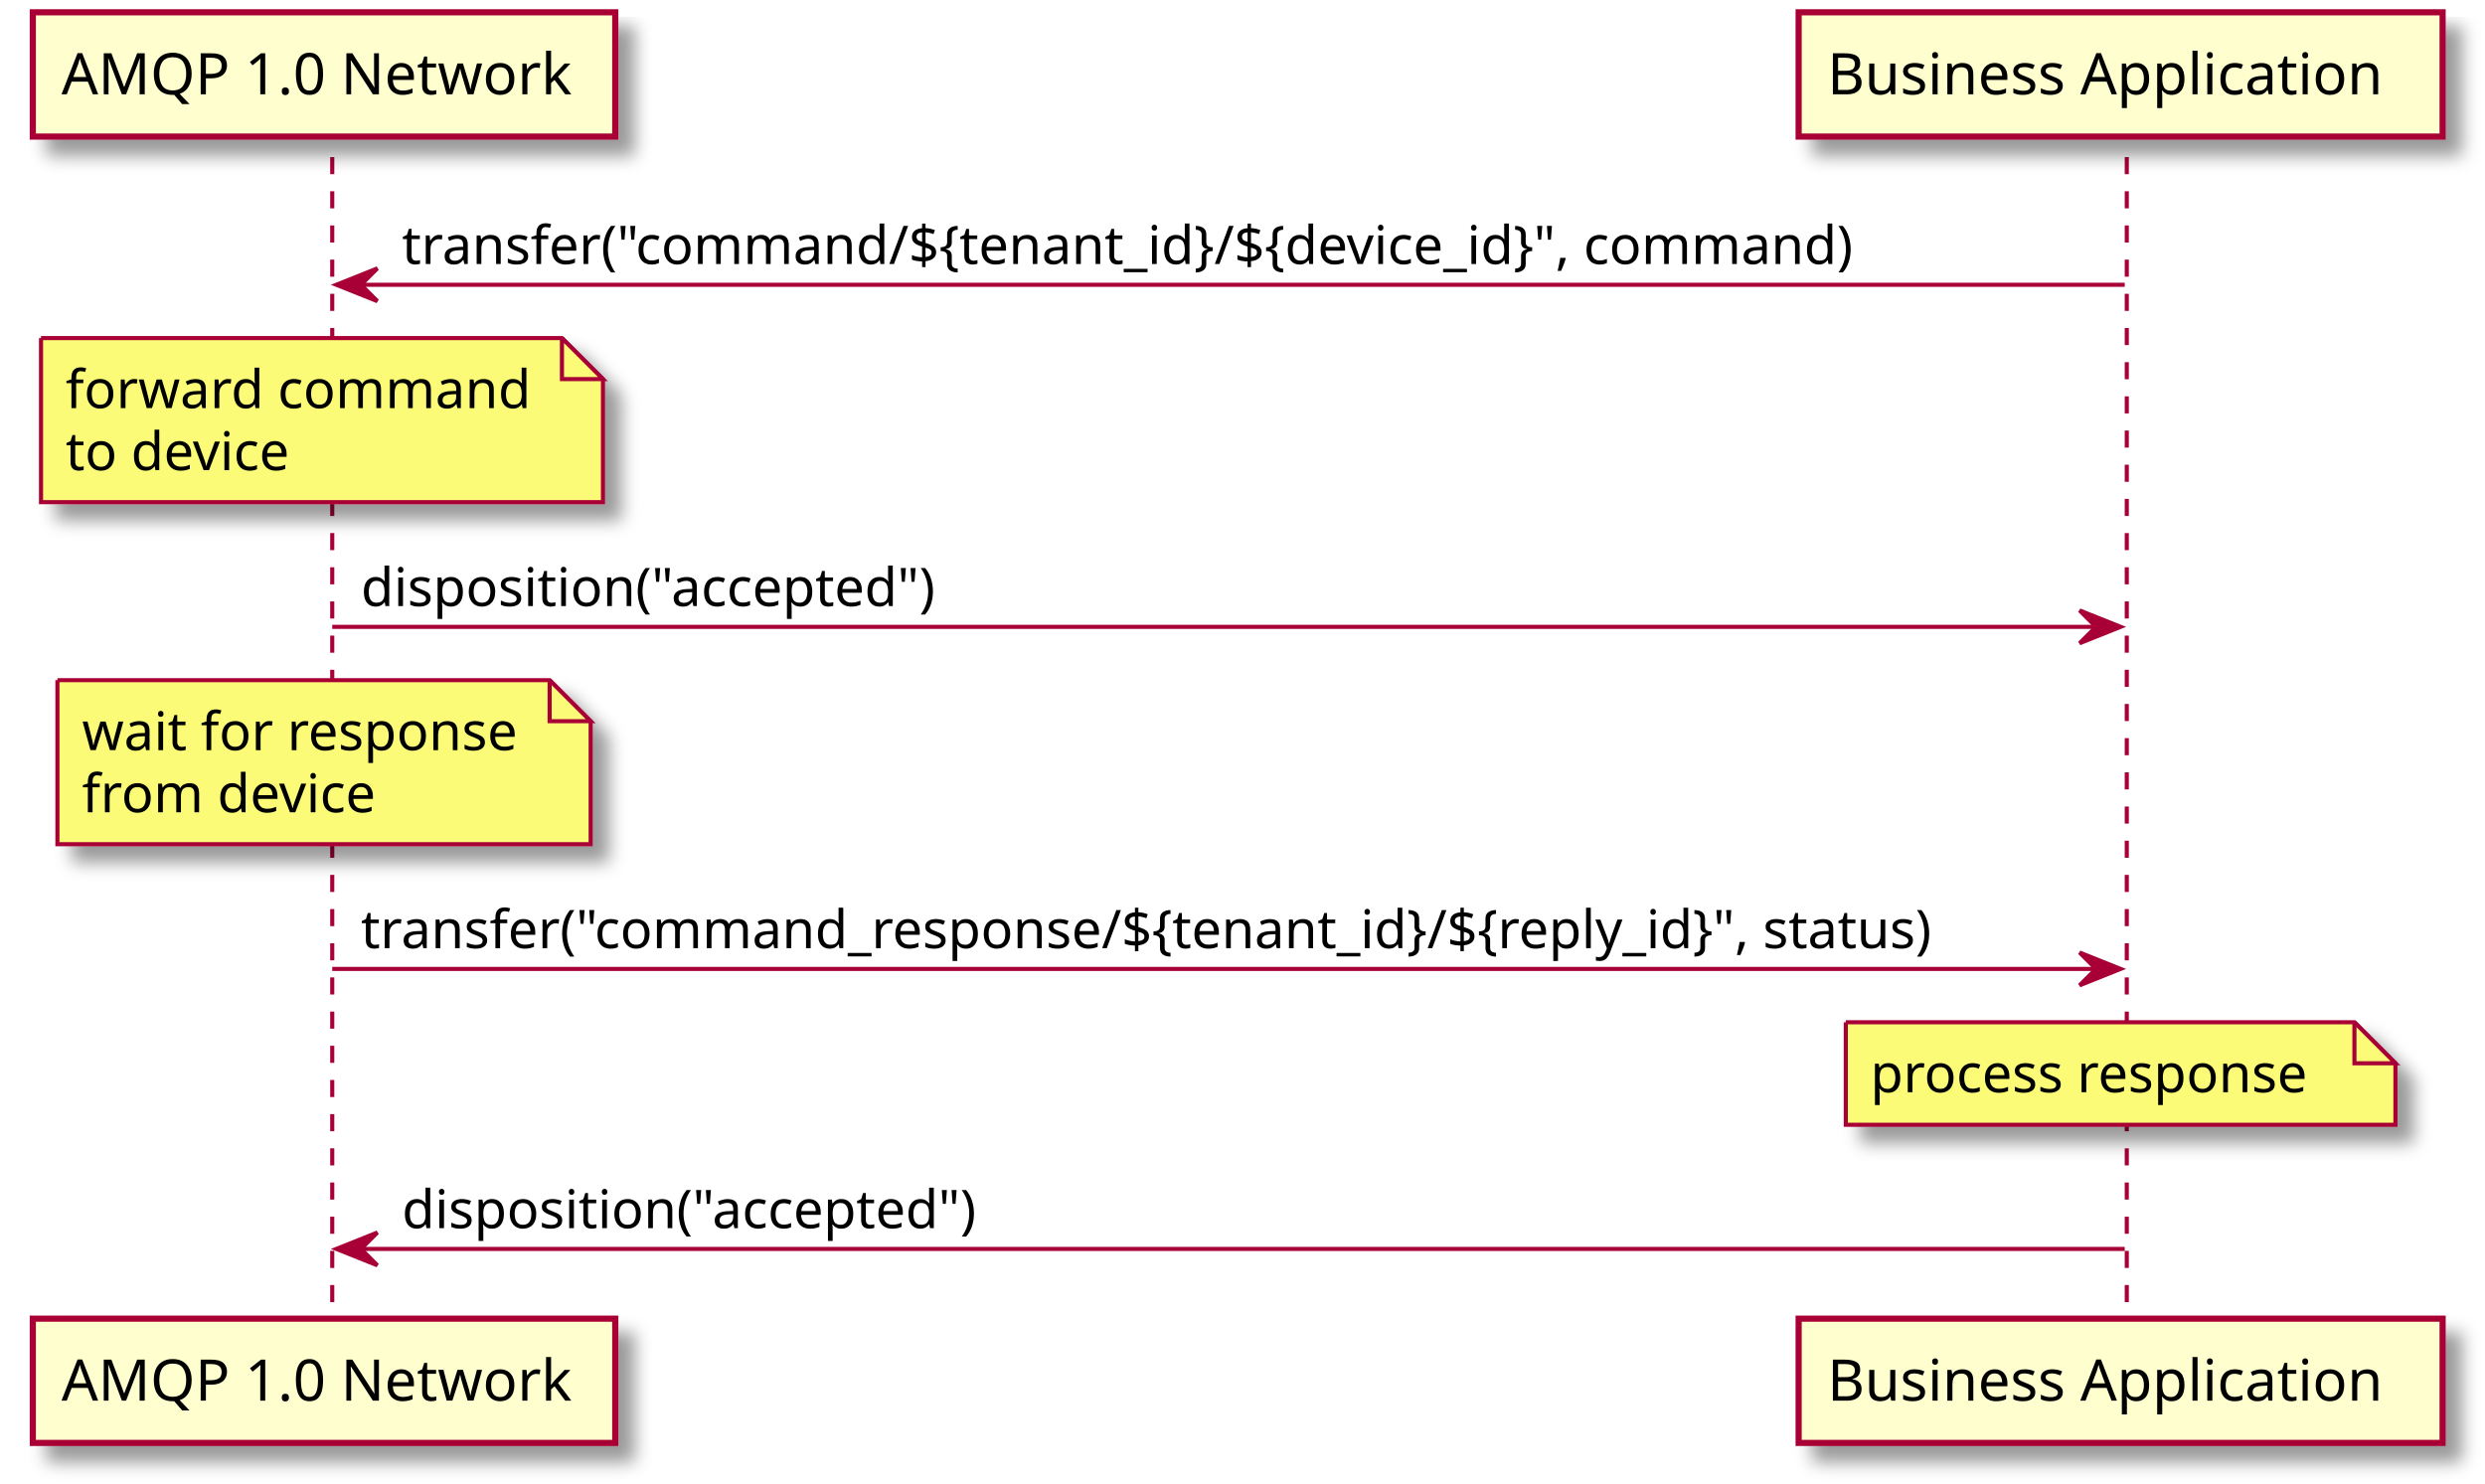
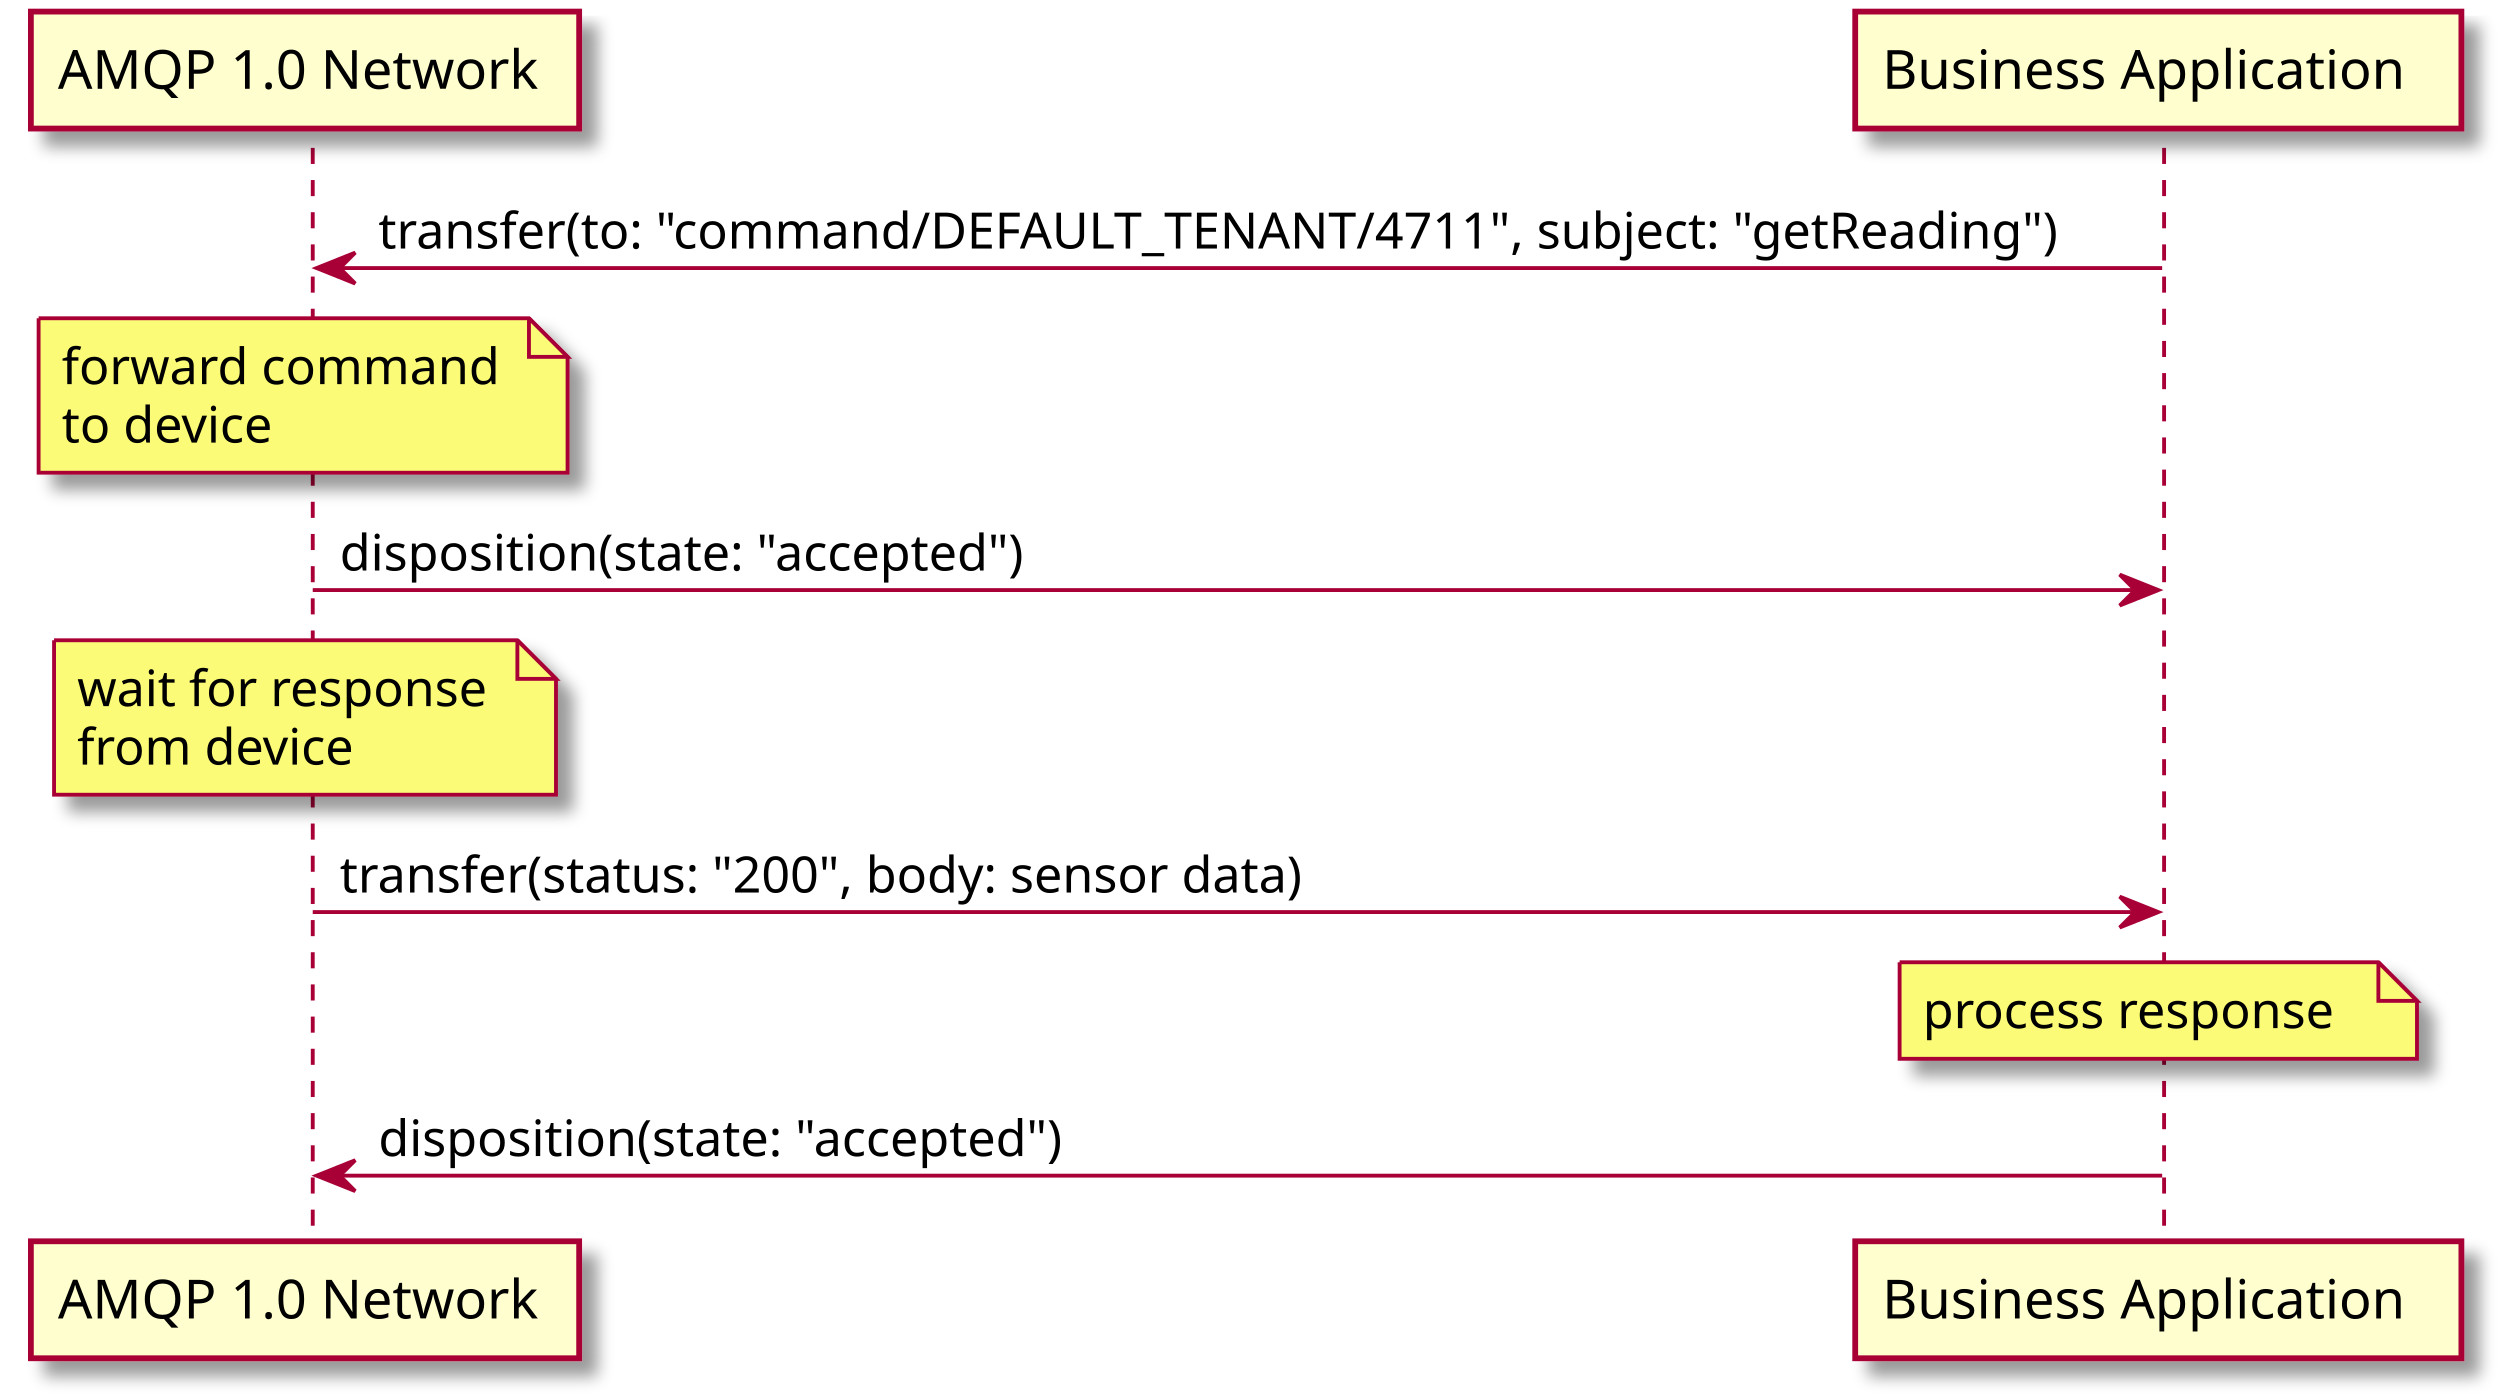
- <svg xmlns="http://www.w3.org/2000/svg" contentScriptType="application/ecmascript" contentStyleType="text/css" height="434.4px" preserveAspectRatio="none" style="width:727px;height:434px;" version="1.1" viewBox="0 0 727 434" width="727.2px" zoomAndPan="magnify">
+ <svg xmlns="http://www.w3.org/2000/svg" contentScriptType="application/ecmascript" contentStyleType="text/css" height="434.4px" preserveAspectRatio="none" style="width:777px;height:434px;" version="1.1" viewBox="0 0 777 434" width="777.6px" zoomAndPan="magnify">
  <defs>
-     <filter height="300%" id="f96ajnid7hb" width="300%" x="-1" y="-1">
+     <filter height="300%" id="fwzdake5u3445" width="300%" x="-1" y="-1">
      <feGaussianBlur result="blurOut" stdDeviation="2.4" />
      <feColorMatrix in="blurOut" result="blurOut2" type="matrix" values="0 0 0 0 0 0 0 0 0 0 0 0 0 0 0 0 0 0 .4 0" />
      <feOffset dx="4.8" dy="4.8" in="blurOut2" result="blurOut3" />
      <feBlend in="SourceGraphic" in2="blurOut3" mode="normal" />
    </filter>
  </defs>
  <g>
    <line style="stroke: #A80036; stroke-width: 1.2; stroke-dasharray: 5.0,5.0;" x1="97.2" x2="97.2" y1="45.956" y2="386.991" />
-     <line style="stroke: #A80036; stroke-width: 1.2; stroke-dasharray: 5.0,5.0;" x1="622.2" x2="622.2" y1="45.956" y2="386.991" />
-     <rect fill="#FEFECE" filter="url(#f96ajnid7hb)" height="36.356" style="stroke: #A80036; stroke-width: 1.8;" width="170.4" x="9.6" y="3.6" />
+     <line style="stroke: #A80036; stroke-width: 1.2; stroke-dasharray: 5.0,5.0;" x1="672.6" x2="672.6" y1="45.956" y2="386.991" />
+     <rect fill="#FEFECE" filter="url(#fwzdake5u3445)" height="36.356" style="stroke: #A80036; stroke-width: 1.8;" width="170.4" x="9.6" y="3.6" />
    <text fill="#000000" font-family="sans-serif" font-size="16.8" lengthAdjust="spacingAndGlyphs" textLength="153.6" x="18" y="27.594">AMQP 1.0 Network</text>
-     <rect fill="#FEFECE" filter="url(#f96ajnid7hb)" height="36.356" style="stroke: #A80036; stroke-width: 1.8;" width="170.4" x="9.6" y="385.791" />
+     <rect fill="#FEFECE" filter="url(#fwzdake5u3445)" height="36.356" style="stroke: #A80036; stroke-width: 1.8;" width="170.4" x="9.6" y="385.791" />
    <text fill="#000000" font-family="sans-serif" font-size="16.8" lengthAdjust="spacingAndGlyphs" textLength="153.6" x="18" y="409.785">AMQP 1.0 Network</text>
-     <rect fill="#FEFECE" filter="url(#f96ajnid7hb)" height="36.356" style="stroke: #A80036; stroke-width: 1.8;" width="188.4" x="526.2" y="3.6" />
-     <text fill="#000000" font-family="sans-serif" font-size="16.8" lengthAdjust="spacingAndGlyphs" textLength="171.6" x="534.6" y="27.594">Business Application</text>
-     <rect fill="#FEFECE" filter="url(#f96ajnid7hb)" height="36.356" style="stroke: #A80036; stroke-width: 1.8;" width="188.4" x="526.2" y="385.791" />
-     <text fill="#000000" font-family="sans-serif" font-size="16.8" lengthAdjust="spacingAndGlyphs" textLength="171.6" x="534.6" y="409.785">Business Application</text>
+     <rect fill="#FEFECE" filter="url(#fwzdake5u3445)" height="36.356" style="stroke: #A80036; stroke-width: 1.8;" width="188.4" x="576.6" y="3.6" />
+     <text fill="#000000" font-family="sans-serif" font-size="16.8" lengthAdjust="spacingAndGlyphs" textLength="171.6" x="585" y="27.594">Business Application</text>
+     <rect fill="#FEFECE" filter="url(#fwzdake5u3445)" height="36.356" style="stroke: #A80036; stroke-width: 1.8;" width="188.4" x="576.6" y="385.791" />
+     <text fill="#000000" font-family="sans-serif" font-size="16.8" lengthAdjust="spacingAndGlyphs" textLength="171.6" x="585" y="409.785">Business Application</text>
    <polygon fill="#A80036" points="110.4,78.516,98.4,83.316,110.4,88.116,105.6,83.316" style="stroke: #A80036; stroke-width: 1.2;" />
-     <line style="stroke: #A80036; stroke-width: 1.2;" x1="103.2" x2="621.6" y1="83.316" y2="83.316" />
-     <text fill="#000000" font-family="sans-serif" font-size="15.6" lengthAdjust="spacingAndGlyphs" textLength="459.6" x="117.6" y="77.237">transfer("command/${tenant_id}/${device_id}", command)</text>
-     <path d="M12,98.916 L12,146.916 L176.4,146.916 L176.4,110.916 L164.4,98.916 L12,98.916 " fill="#FBFB77" filter="url(#f96ajnid7hb)" style="stroke: #A80036; stroke-width: 1.2;" />
+     <line style="stroke: #A80036; stroke-width: 1.2;" x1="103.2" x2="672" y1="83.316" y2="83.316" />
+     <text fill="#000000" font-family="sans-serif" font-size="15.6" lengthAdjust="spacingAndGlyphs" textLength="547.2" x="117.6" y="77.237">transfer(to: "command/DEFAULT_TENANT/4711", subject: "getReading")</text>
+     <path d="M12,98.916 L12,146.916 L176.4,146.916 L176.4,110.916 L164.4,98.916 L12,98.916 " fill="#FBFB77" filter="url(#fwzdake5u3445)" style="stroke: #A80036; stroke-width: 1.2;" />
    <path d="M164.4,98.916 L164.4,110.916 L176.4,110.916 L164.4,98.916 " fill="#FBFB77" style="stroke: #A80036; stroke-width: 1.2;" />
    <text fill="#000000" font-family="sans-serif" font-size="15.6" lengthAdjust="spacingAndGlyphs" textLength="139.2" x="19.2" y="119.396">forward command</text>
    <text fill="#000000" font-family="sans-serif" font-size="15.6" lengthAdjust="spacingAndGlyphs" textLength="69.6" x="19.2" y="137.555">to device</text>
-     <polygon fill="#A80036" points="608.4,178.594,620.4,183.394,608.4,188.194,613.2,183.394" style="stroke: #A80036; stroke-width: 1.2;" />
-     <line style="stroke: #A80036; stroke-width: 1.2;" x1="97.2" x2="615.6" y1="183.394" y2="183.394" />
-     <text fill="#000000" font-family="sans-serif" font-size="15.6" lengthAdjust="spacingAndGlyphs" textLength="176.4" x="105.6" y="177.315">disposition("accepted")</text>
-     <path d="M16.8,198.994 L16.8,246.994 L172.8,246.994 L172.8,210.994 L160.8,198.994 L16.8,198.994 " fill="#FBFB77" filter="url(#f96ajnid7hb)" style="stroke: #A80036; stroke-width: 1.2;" />
+     <polygon fill="#A80036" points="658.8,178.594,670.8,183.394,658.8,188.194,663.6,183.394" style="stroke: #A80036; stroke-width: 1.2;" />
+     <line style="stroke: #A80036; stroke-width: 1.2;" x1="97.2" x2="666" y1="183.394" y2="183.394" />
+     <text fill="#000000" font-family="sans-serif" font-size="15.6" lengthAdjust="spacingAndGlyphs" textLength="225.6" x="105.6" y="177.315">disposition(state: "accepted")</text>
+     <path d="M16.8,198.994 L16.8,246.994 L172.8,246.994 L172.8,210.994 L160.8,198.994 L16.8,198.994 " fill="#FBFB77" filter="url(#fwzdake5u3445)" style="stroke: #A80036; stroke-width: 1.2;" />
    <path d="M160.8,198.994 L160.8,210.994 L172.8,210.994 L160.8,198.994 " fill="#FBFB77" style="stroke: #A80036; stroke-width: 1.2;" />
    <text fill="#000000" font-family="sans-serif" font-size="15.6" lengthAdjust="spacingAndGlyphs" textLength="130.8" x="24" y="219.474">wait for response</text>
    <text fill="#000000" font-family="sans-serif" font-size="15.6" lengthAdjust="spacingAndGlyphs" textLength="90" x="24" y="237.633">from device</text>
-     <polygon fill="#A80036" points="608.4,278.672,620.4,283.472,608.4,288.272,613.2,283.472" style="stroke: #A80036; stroke-width: 1.2;" />
-     <line style="stroke: #A80036; stroke-width: 1.2;" x1="97.2" x2="615.6" y1="283.472" y2="283.472" />
-     <text fill="#000000" font-family="sans-serif" font-size="15.6" lengthAdjust="spacingAndGlyphs" textLength="496.8" x="105.6" y="277.393">transfer("command_response/${tenant_id}/${reply_id}", status)</text>
-     <path d="M540,299.072 L540,329.072 L700.8,329.072 L700.8,311.072 L688.8,299.072 L540,299.072 " fill="#FBFB77" filter="url(#f96ajnid7hb)" style="stroke: #A80036; stroke-width: 1.2;" />
-     <path d="M688.8,299.072 L688.8,311.072 L700.8,311.072 L688.8,299.072 " fill="#FBFB77" style="stroke: #A80036; stroke-width: 1.2;" />
-     <text fill="#000000" font-family="sans-serif" font-size="15.6" lengthAdjust="spacingAndGlyphs" textLength="135.6" x="547.2" y="319.552">process response</text>
+     <polygon fill="#A80036" points="658.8,278.672,670.8,283.472,658.8,288.272,663.6,283.472" style="stroke: #A80036; stroke-width: 1.2;" />
+     <line style="stroke: #A80036; stroke-width: 1.2;" x1="97.2" x2="666" y1="283.472" y2="283.472" />
+     <text fill="#000000" font-family="sans-serif" font-size="15.6" lengthAdjust="spacingAndGlyphs" textLength="318" x="105.6" y="277.393">transfer(status: "200", body: sensor data)</text>
+     <path d="M590.4,299.072 L590.4,329.072 L751.2,329.072 L751.2,311.072 L739.2,299.072 L590.4,299.072 " fill="#FBFB77" filter="url(#fwzdake5u3445)" style="stroke: #A80036; stroke-width: 1.2;" />
+     <path d="M739.2,299.072 L739.2,311.072 L751.2,311.072 L739.2,299.072 " fill="#FBFB77" style="stroke: #A80036; stroke-width: 1.2;" />
+     <text fill="#000000" font-family="sans-serif" font-size="15.6" lengthAdjust="spacingAndGlyphs" textLength="135.6" x="597.6" y="319.552">process response</text>
    <polygon fill="#A80036" points="110.4,360.591,98.4,365.391,110.4,370.191,105.6,365.391" style="stroke: #A80036; stroke-width: 1.2;" />
-     <line style="stroke: #A80036; stroke-width: 1.2;" x1="103.2" x2="621.6" y1="365.391" y2="365.391" />
-     <text fill="#000000" font-family="sans-serif" font-size="15.6" lengthAdjust="spacingAndGlyphs" textLength="176.4" x="117.6" y="359.312">disposition("accepted")</text>
+     <line style="stroke: #A80036; stroke-width: 1.2;" x1="103.2" x2="672" y1="365.391" y2="365.391" />
+     <text fill="#000000" font-family="sans-serif" font-size="15.6" lengthAdjust="spacingAndGlyphs" textLength="225.6" x="117.6" y="359.312">disposition(state: "accepted")</text>
  </g>
</svg>
